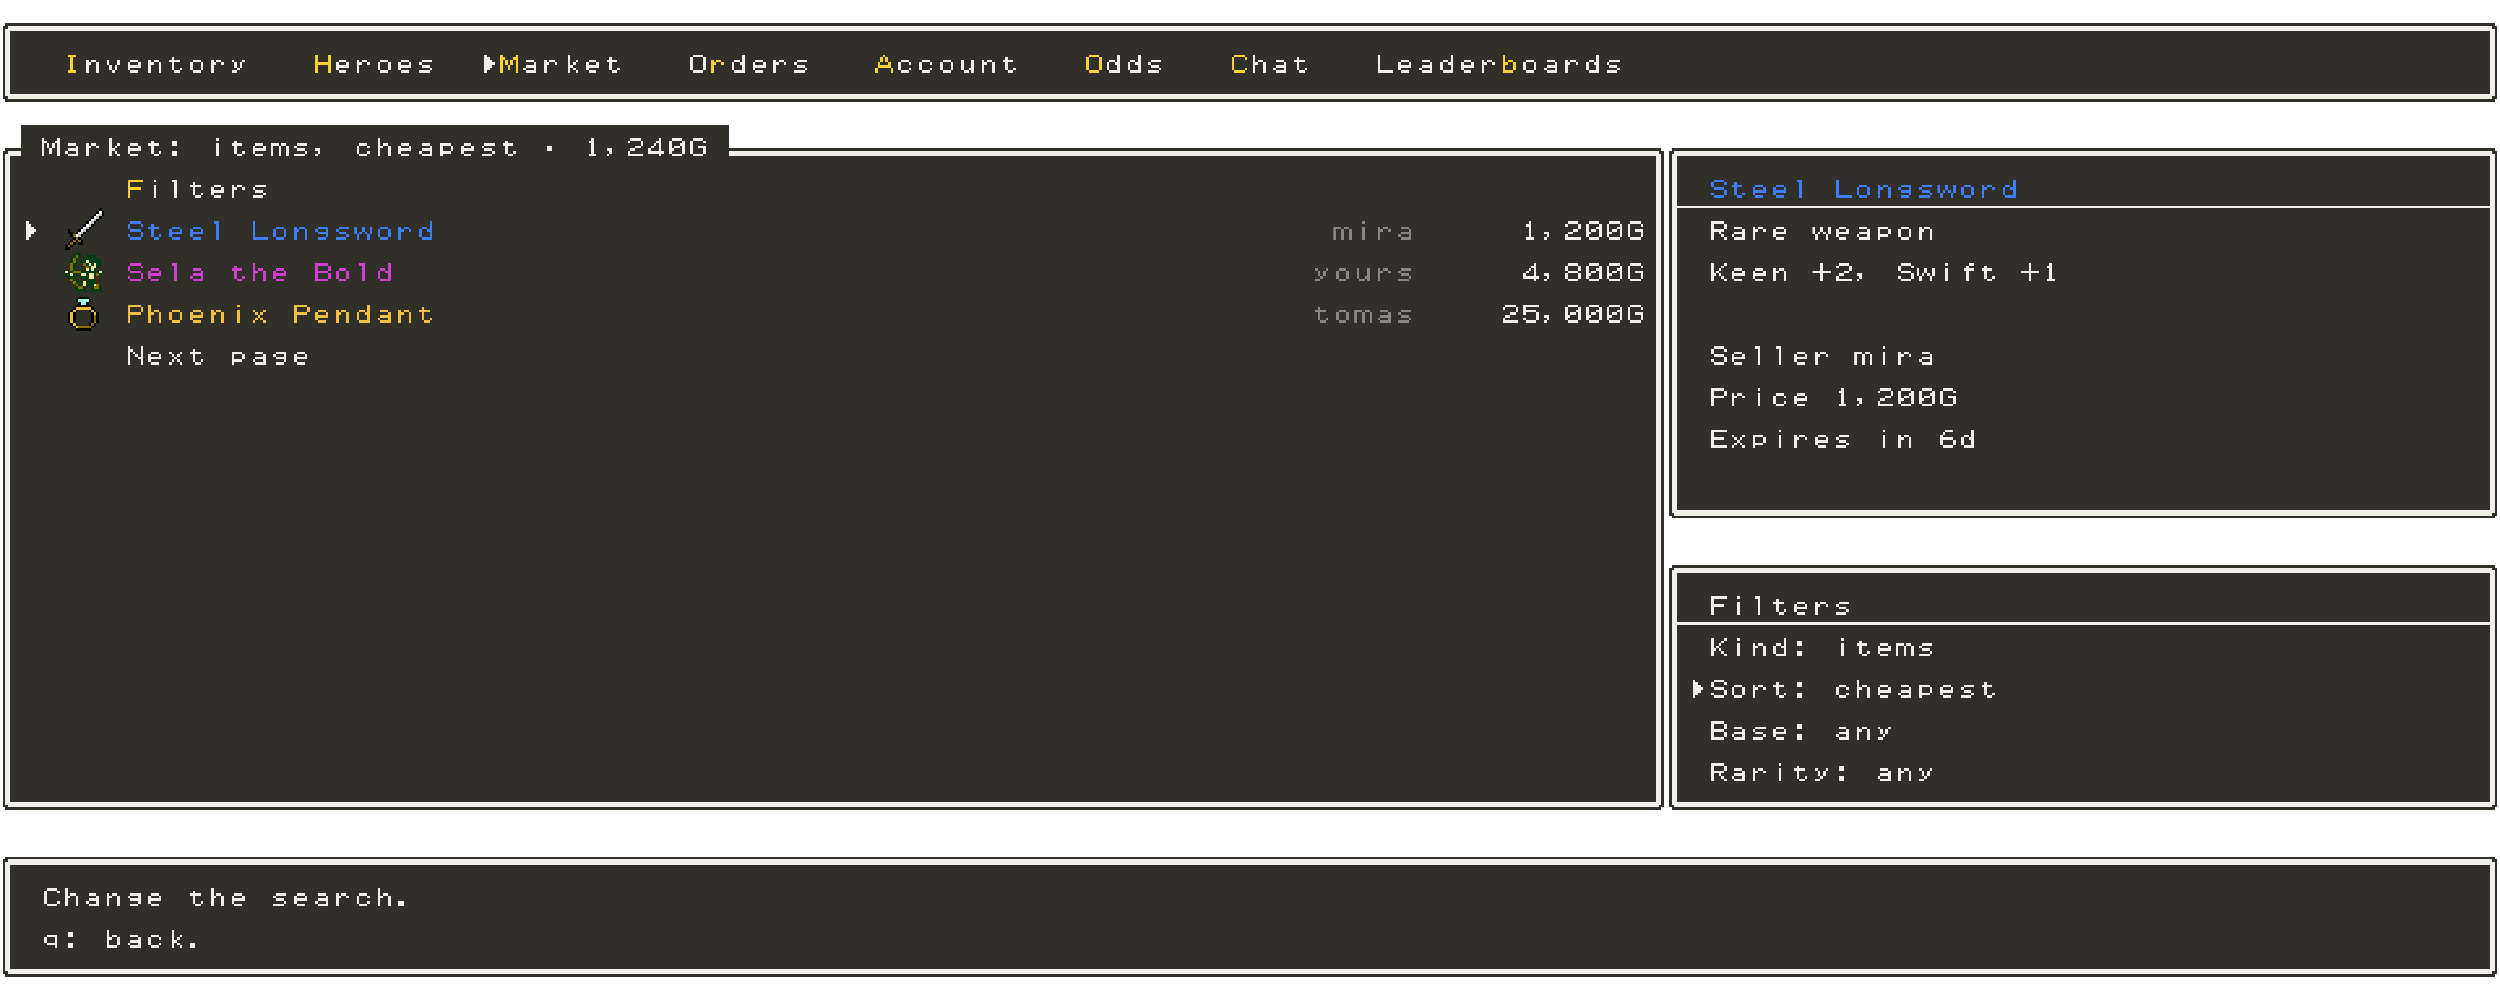
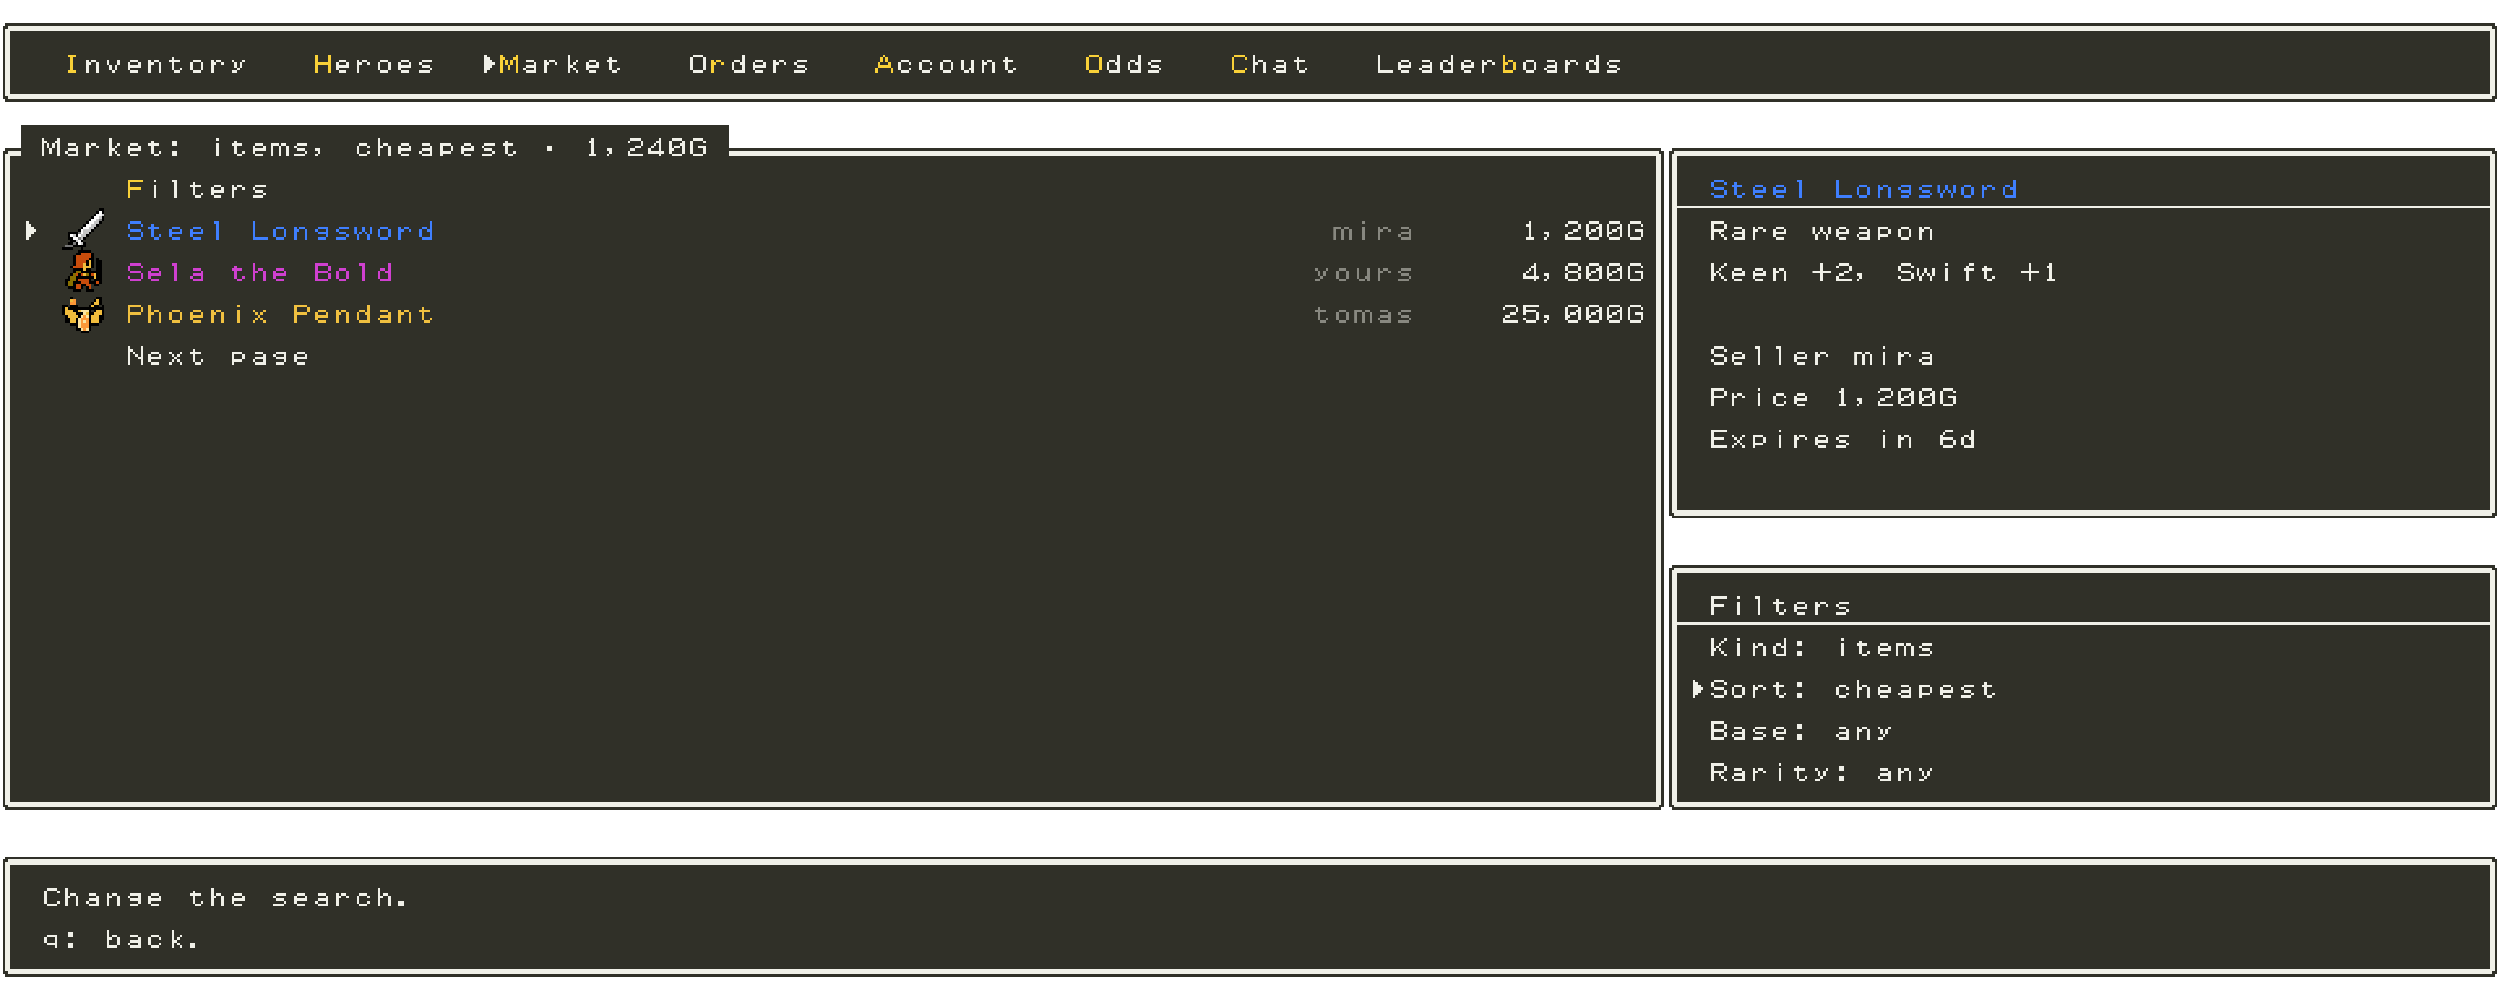
<svg xmlns="http://www.w3.org/2000/svg" viewBox="0 0 960 384" width="960" height="384" shape-rendering="crispEdges">
  <defs>
    <symbol id="g0">
      <path d="M2 5h3v1h-3zM3 6h1v1h-1zM3 7h1v1h-1zM3 8h1v1h-1zM3 9h1v1h-1zM3 10h1v1h-1zM2 11h3v1h-3z" />
    </symbol>
    <symbol id="g1">
      <path d="M1 7h1v1h-1zM3 7h2v1h-2zM1 8h2v1h-2zM5 8h1v1h-1zM1 9h1v1h-1zM5 9h1v1h-1zM1 10h1v1h-1zM5 10h1v1h-1zM1 11h1v1h-1zM5 11h1v1h-1z" />
    </symbol>
    <symbol id="g2">
      <path d="M1 7h1v1h-1zM5 7h1v1h-1zM1 8h1v1h-1zM5 8h1v1h-1zM2 9h1v1h-1zM4 9h1v1h-1zM2 10h1v1h-1zM4 10h1v1h-1zM3 11h1v1h-1z" />
    </symbol>
    <symbol id="g3">
      <path d="M2 7h3v1h-3zM1 8h1v1h-1zM5 8h1v1h-1zM1 9h5v1h-5zM1 10h1v1h-1zM2 11h3v1h-3z" />
    </symbol>
    <symbol id="g4">
      <path d="M2 6h1v1h-1zM1 7h4v1h-4zM2 8h1v1h-1zM2 9h1v1h-1zM2 10h1v1h-1zM5 10h1v1h-1zM3 11h2v1h-2z" />
    </symbol>
    <symbol id="g5">
      <path d="M2 7h3v1h-3zM1 8h1v1h-1zM5 8h1v1h-1zM1 9h1v1h-1zM5 9h1v1h-1zM1 10h1v1h-1zM5 10h1v1h-1zM2 11h3v1h-3z" />
    </symbol>
    <symbol id="g6">
      <path d="M1 7h1v1h-1zM3 7h2v1h-2zM1 8h2v1h-2zM5 8h1v1h-1zM1 9h1v1h-1zM1 10h1v1h-1zM1 11h1v1h-1z" />
    </symbol>
    <symbol id="g7">
      <path d="M1 7h1v1h-1zM5 7h1v1h-1zM2 8h1v1h-1zM4 8h1v1h-1zM2 9h1v1h-1zM4 9h1v1h-1zM3 10h1v1h-1zM1 11h2v1h-2z" />
    </symbol>
    <symbol id="g8">
      <path d="M1 5h1v1h-1zM6 5h1v1h-1zM1 6h1v1h-1zM6 6h1v1h-1zM1 7h1v1h-1zM6 7h1v1h-1zM1 8h6v1h-6zM1 9h1v1h-1zM6 9h1v1h-1zM1 10h1v1h-1zM6 10h1v1h-1zM1 11h1v1h-1zM6 11h1v1h-1z" />
    </symbol>
    <symbol id="g9">
      <path d="M2 7h4v1h-4zM1 8h1v1h-1zM2 9h3v1h-3zM5 10h1v1h-1zM1 11h4v1h-4z" />
    </symbol>
    <symbol id="g10">
      <path d="M2 5h1v1h-1zM2 6h2v1h-2zM2 7h3v1h-3zM2 8h4v1h-4zM2 9h3v1h-3zM2 10h2v1h-2zM2 11h1v1h-1z" />
    </symbol>
    <symbol id="g11">
      <path d="M0 5h1v1h-1zM6 5h1v1h-1zM0 6h2v1h-2zM5 6h2v1h-2zM0 7h1v1h-1zM2 7h1v1h-1zM4 7h1v1h-1zM6 7h1v1h-1zM0 8h1v1h-1zM2 8h1v1h-1zM4 8h1v1h-1zM6 8h1v1h-1zM0 9h1v1h-1zM3 9h1v1h-1zM6 9h1v1h-1zM0 10h1v1h-1zM3 10h1v1h-1zM6 10h1v1h-1zM0 11h1v1h-1zM6 11h1v1h-1z" />
    </symbol>
    <symbol id="g12">
      <path d="M2 7h3v1h-3zM5 8h1v1h-1zM2 9h4v1h-4zM1 10h1v1h-1zM5 10h1v1h-1zM2 11h4v1h-4z" />
    </symbol>
    <symbol id="g13">
      <path d="M2 5h1v1h-1zM2 6h1v1h-1zM2 7h1v1h-1zM5 7h1v1h-1zM2 8h1v1h-1zM4 8h1v1h-1zM2 9h2v1h-2zM2 10h1v1h-1zM4 10h1v1h-1zM2 11h1v1h-1zM5 11h1v1h-1z" />
    </symbol>
    <symbol id="g14">
      <path d="M2 5h4v1h-4zM1 6h1v1h-1zM6 6h1v1h-1zM1 7h1v1h-1zM6 7h1v1h-1zM1 8h1v1h-1zM6 8h1v1h-1zM1 9h1v1h-1zM6 9h1v1h-1zM1 10h1v1h-1zM6 10h1v1h-1zM2 11h4v1h-4z" />
    </symbol>
    <symbol id="g15">
      <path d="M5 5h1v1h-1zM5 6h1v1h-1zM2 7h2v1h-2zM5 7h1v1h-1zM1 8h1v1h-1zM4 8h2v1h-2zM1 9h1v1h-1zM5 9h1v1h-1zM1 10h1v1h-1zM5 10h1v1h-1zM2 11h4v1h-4z" />
    </symbol>
    <symbol id="g16">
      <path d="M3 5h1v1h-1zM2 6h1v1h-1zM4 6h1v1h-1zM2 7h1v1h-1zM4 7h1v1h-1zM1 8h1v1h-1zM5 8h1v1h-1zM1 9h5v1h-5zM0 10h1v1h-1zM6 10h1v1h-1zM0 11h1v1h-1zM6 11h1v1h-1z" />
    </symbol>
    <symbol id="g17">
      <path d="M2 7h3v1h-3zM1 8h1v1h-1zM5 8h1v1h-1zM1 9h1v1h-1zM1 10h1v1h-1zM5 10h1v1h-1zM2 11h3v1h-3z" />
    </symbol>
    <symbol id="g18">
      <path d="M1 7h1v1h-1zM5 7h1v1h-1zM1 8h1v1h-1zM5 8h1v1h-1zM1 9h1v1h-1zM5 9h1v1h-1zM1 10h1v1h-1zM4 10h2v1h-2zM2 11h2v1h-2zM5 11h1v1h-1z" />
    </symbol>
    <symbol id="g19">
      <path d="M2 5h4v1h-4zM1 6h1v1h-1zM6 6h1v1h-1zM1 7h1v1h-1zM1 8h1v1h-1zM1 9h1v1h-1zM1 10h1v1h-1zM6 10h1v1h-1zM2 11h4v1h-4z" />
    </symbol>
    <symbol id="g20">
      <path d="M1 5h1v1h-1zM1 6h1v1h-1zM1 7h1v1h-1zM3 7h2v1h-2zM1 8h2v1h-2zM5 8h1v1h-1zM1 9h1v1h-1zM5 9h1v1h-1zM1 10h1v1h-1zM5 10h1v1h-1zM1 11h1v1h-1zM5 11h1v1h-1z" />
    </symbol>
    <symbol id="g21">
      <path d="M1 5h1v1h-1zM1 6h1v1h-1zM1 7h1v1h-1zM1 8h1v1h-1zM1 9h1v1h-1zM1 10h1v1h-1zM1 11h6v1h-6z" />
    </symbol>
    <symbol id="g22">
      <path d="M1 5h1v1h-1zM1 6h1v1h-1zM1 7h1v1h-1zM3 7h2v1h-2zM1 8h2v1h-2zM5 8h1v1h-1zM1 9h1v1h-1zM5 9h1v1h-1zM1 10h1v1h-1zM5 10h1v1h-1zM1 11h4v1h-4z" />
    </symbol>
    <symbol id="g23">
      <path d="M2 6h2v1h-2zM2 7h2v1h-2zM2 10h2v1h-2zM2 11h2v1h-2z" />
    </symbol>
    <symbol id="g24">
      <path d="M3 5h1v1h-1zM3 7h1v1h-1zM3 8h1v1h-1zM3 9h1v1h-1zM3 10h1v1h-1zM3 11h1v1h-1z" />
    </symbol>
    <symbol id="g25">
      <path d="M0 7h3v1h-3zM4 7h2v1h-2zM0 8h1v1h-1zM3 8h1v1h-1zM6 8h1v1h-1zM0 9h1v1h-1zM3 9h1v1h-1zM6 9h1v1h-1zM0 10h1v1h-1zM3 10h1v1h-1zM6 10h1v1h-1zM0 11h1v1h-1zM3 11h1v1h-1zM6 11h1v1h-1z" />
    </symbol>
    <symbol id="g26">
      <path d="M1 9h2v1h-2zM2 10h1v1h-1zM1 11h1v1h-1z" />
    </symbol>
    <symbol id="g27">
      <path d="M1 7h4v1h-4zM1 8h1v1h-1zM5 8h1v1h-1zM1 9h1v1h-1zM5 9h1v1h-1zM1 10h4v1h-4zM1 11h1v1h-1z" />
    </symbol>
    <symbol id="g28">
      <path d="M2 8h2v1h-2zM2 9h2v1h-2z" />
    </symbol>
    <symbol id="g29">
      <path d="M3 5h1v1h-1zM2 6h2v1h-2zM3 7h1v1h-1zM3 8h1v1h-1zM3 9h1v1h-1zM3 10h1v1h-1zM2 11h3v1h-3z" />
    </symbol>
    <symbol id="g30">
      <path d="M2 5h4v1h-4zM1 6h1v1h-1zM6 6h1v1h-1zM6 7h1v1h-1zM4 8h2v1h-2zM2 9h2v1h-2zM1 10h1v1h-1zM1 11h6v1h-6z" />
    </symbol>
    <symbol id="g31">
      <path d="M5 5h1v1h-1zM4 6h2v1h-2zM3 7h1v1h-1zM5 7h1v1h-1zM2 8h1v1h-1zM5 8h1v1h-1zM1 9h1v1h-1zM5 9h1v1h-1zM1 10h6v1h-6zM5 11h1v1h-1z" />
    </symbol>
    <symbol id="g32">
      <path d="M2 5h4v1h-4zM1 6h1v1h-1zM6 6h1v1h-1zM1 7h1v1h-1zM5 7h2v1h-2zM1 8h1v1h-1zM3 8h2v1h-2zM6 8h1v1h-1zM1 9h2v1h-2zM6 9h1v1h-1zM1 10h1v1h-1zM6 10h1v1h-1zM2 11h4v1h-4z" />
    </symbol>
    <symbol id="g33">
      <path d="M2 5h4v1h-4zM1 6h1v1h-1zM6 6h1v1h-1zM1 7h1v1h-1zM1 8h1v1h-1zM4 8h3v1h-3zM1 9h1v1h-1zM6 9h1v1h-1zM1 10h1v1h-1zM6 10h1v1h-1zM2 11h4v1h-4z" />
    </symbol>
    <symbol id="g34">
      <path d="M1 5h6v1h-6zM1 6h1v1h-1zM1 7h1v1h-1zM1 8h5v1h-5zM1 9h1v1h-1zM1 10h1v1h-1zM1 11h1v1h-1z" />
    </symbol>
    <symbol id="g35">
      <path d="M2 5h2v1h-2zM3 6h1v1h-1zM3 7h1v1h-1zM3 8h1v1h-1zM3 9h1v1h-1zM3 10h1v1h-1zM3 11h1v1h-1z" />
    </symbol>
    <symbol id="g36">
      <path d="M2 5h4v1h-4zM1 6h1v1h-1zM6 6h1v1h-1zM1 7h1v1h-1zM2 8h4v1h-4zM6 9h1v1h-1zM1 10h1v1h-1zM6 10h1v1h-1zM2 11h4v1h-4z" />
    </symbol>
    <symbol id="g37">
      <path d="M2 7h4v1h-4zM1 8h1v1h-1zM5 8h1v1h-1zM2 9h4v1h-4zM5 10h1v1h-1zM2 11h3v1h-3z" />
    </symbol>
    <symbol id="g38">
      <path d="M0 7h1v1h-1zM3 7h1v1h-1zM6 7h1v1h-1zM0 8h1v1h-1zM3 8h1v1h-1zM6 8h1v1h-1zM0 9h1v1h-1zM2 9h1v1h-1zM4 9h1v1h-1zM6 9h1v1h-1zM1 10h1v1h-1zM5 10h1v1h-1zM1 11h1v1h-1zM5 11h1v1h-1z" />
    </symbol>
    <symbol id="g39">
      <path d="M1 5h5v1h-5zM1 6h1v1h-1zM6 6h1v1h-1zM1 7h1v1h-1zM6 7h1v1h-1zM1 8h5v1h-5zM1 9h1v1h-1zM6 9h1v1h-1zM1 10h1v1h-1zM6 10h1v1h-1zM1 11h5v1h-5z" />
    </symbol>
    <symbol id="g40">
      <path d="M2 5h4v1h-4zM1 6h1v1h-1zM6 6h1v1h-1zM1 7h1v1h-1zM6 7h1v1h-1zM2 8h4v1h-4zM1 9h1v1h-1zM6 9h1v1h-1zM1 10h1v1h-1zM6 10h1v1h-1zM2 11h4v1h-4z" />
    </symbol>
    <symbol id="g41">
      <path d="M1 5h5v1h-5zM1 6h1v1h-1zM6 6h1v1h-1zM1 7h1v1h-1zM6 7h1v1h-1zM1 8h5v1h-5zM1 9h1v1h-1zM1 10h1v1h-1zM1 11h1v1h-1z" />
    </symbol>
    <symbol id="g42">
      <path d="M1 7h1v1h-1zM5 7h1v1h-1zM2 8h1v1h-1zM4 8h1v1h-1zM3 9h1v1h-1zM2 10h1v1h-1zM4 10h1v1h-1zM1 11h1v1h-1zM5 11h1v1h-1z" />
    </symbol>
    <symbol id="g43">
      <path d="M1 5h6v1h-6zM1 6h1v1h-1zM1 7h5v1h-5zM1 8h1v1h-1zM6 8h1v1h-1zM6 9h1v1h-1zM1 10h1v1h-1zM6 10h1v1h-1zM2 11h4v1h-4z" />
    </symbol>
    <symbol id="g44">
      <path d="M1 5h1v1h-1zM6 5h1v1h-1zM1 6h2v1h-2zM6 6h1v1h-1zM1 7h1v1h-1zM3 7h1v1h-1zM6 7h1v1h-1zM1 8h1v1h-1zM4 8h1v1h-1zM6 8h1v1h-1zM1 9h1v1h-1zM5 9h2v1h-2zM1 10h1v1h-1zM6 10h1v1h-1zM1 11h1v1h-1zM6 11h1v1h-1z" />
    </symbol>
    <symbol id="g45">
      <path d="M1 5h5v1h-5zM1 6h1v1h-1zM6 6h1v1h-1zM1 7h1v1h-1zM6 7h1v1h-1zM1 8h5v1h-5zM1 9h1v1h-1zM4 9h1v1h-1zM1 10h1v1h-1zM5 10h1v1h-1zM1 11h1v1h-1zM6 11h1v1h-1z" />
    </symbol>
    <symbol id="g46">
      <path d="M1 5h1v1h-1zM6 5h1v1h-1zM1 6h1v1h-1zM5 6h1v1h-1zM1 7h1v1h-1zM4 7h1v1h-1zM1 8h1v1h-1zM3 8h1v1h-1zM1 9h2v1h-2zM4 9h1v1h-1zM1 10h1v1h-1zM5 10h1v1h-1zM1 11h1v1h-1zM6 11h1v1h-1z" />
    </symbol>
    <symbol id="g47">
      <path d="M3 5h1v1h-1zM3 6h1v1h-1zM3 7h1v1h-1zM0 8h7v1h-7zM3 9h1v1h-1zM3 10h1v1h-1zM3 11h1v1h-1z" />
    </symbol>
    <symbol id="g48">
      <path d="M4 5h2v1h-2zM3 6h1v1h-1zM2 7h4v1h-4zM3 8h1v1h-1zM3 9h1v1h-1zM3 10h1v1h-1zM3 11h1v1h-1z" />
    </symbol>
    <symbol id="g49">
      <path d="M1 5h6v1h-6zM1 6h1v1h-1zM1 7h1v1h-1zM1 8h5v1h-5zM1 9h1v1h-1zM1 10h1v1h-1zM1 11h6v1h-6z" />
    </symbol>
    <symbol id="g50">
      <path d="M3 5h3v1h-3zM2 6h1v1h-1zM1 7h1v1h-1zM1 8h5v1h-5zM1 9h1v1h-1zM6 9h1v1h-1zM1 10h1v1h-1zM6 10h1v1h-1zM2 11h4v1h-4z" />
    </symbol>
    <symbol id="g51">
      <path d="M1 10h2v1h-2zM1 11h2v1h-2z" />
    </symbol>
    <symbol id="g52">
      <path d="M2 7h4v1h-4zM1 8h1v1h-1zM5 8h1v1h-1zM1 9h1v1h-1zM5 9h1v1h-1zM2 10h4v1h-4zM5 11h1v1h-1z" />
    </symbol>
  </defs>
  <g id="w-tab">
    <path fill="#303028" d="M2 9H958V10H959V38H958V39H2V38H1V10H2Z" />
    <g fill="#f0f0e8">
      <rect x="3" y="10" width="954" height="1" />
      <rect x="2" y="11" width="956" height="1" />
      <rect x="2" y="36" width="956" height="1" />
      <rect x="3" y="37" width="954" height="1" />
      <rect x="2" y="12" width="2" height="24" />
      <rect x="956" y="12" width="2" height="24" />
    </g>
    <use href="#g10" x="184" y="16" fill="#f0f0e8" />
    <use href="#g0" x="24" y="16" fill="#f8d038" />
    <use href="#g1" x="32" y="16" fill="#f0f0e8" />
    <use href="#g2" x="40" y="16" fill="#f0f0e8" />
    <use href="#g3" x="48" y="16" fill="#f0f0e8" />
    <use href="#g1" x="56" y="16" fill="#f0f0e8" />
    <use href="#g4" x="64" y="16" fill="#f0f0e8" />
    <use href="#g5" x="72" y="16" fill="#f0f0e8" />
    <use href="#g6" x="80" y="16" fill="#f0f0e8" />
    <use href="#g7" x="88" y="16" fill="#f0f0e8" />
    <use href="#g8" x="120" y="16" fill="#f8d038" />
    <use href="#g3" x="128" y="16" fill="#f0f0e8" />
    <use href="#g6" x="136" y="16" fill="#f0f0e8" />
    <use href="#g5" x="144" y="16" fill="#f0f0e8" />
    <use href="#g3" x="152" y="16" fill="#f0f0e8" />
    <use href="#g9" x="160" y="16" fill="#f0f0e8" />
    <use href="#g11" x="192" y="16" fill="#f8d038" />
    <use href="#g12" x="200" y="16" fill="#f0f0e8" />
    <use href="#g6" x="208" y="16" fill="#f0f0e8" />
    <use href="#g13" x="216" y="16" fill="#f0f0e8" />
    <use href="#g3" x="224" y="16" fill="#f0f0e8" />
    <use href="#g4" x="232" y="16" fill="#f0f0e8" />
    <use href="#g14" x="264" y="16" fill="#f0f0e8" />
    <use href="#g6" x="272" y="16" fill="#f8d038" />
    <use href="#g15" x="280" y="16" fill="#f0f0e8" />
    <use href="#g3" x="288" y="16" fill="#f0f0e8" />
    <use href="#g6" x="296" y="16" fill="#f0f0e8" />
    <use href="#g9" x="304" y="16" fill="#f0f0e8" />
    <use href="#g16" x="336" y="16" fill="#f8d038" />
    <use href="#g17" x="344" y="16" fill="#f0f0e8" />
    <use href="#g17" x="352" y="16" fill="#f0f0e8" />
    <use href="#g5" x="360" y="16" fill="#f0f0e8" />
    <use href="#g18" x="368" y="16" fill="#f0f0e8" />
    <use href="#g1" x="376" y="16" fill="#f0f0e8" />
    <use href="#g4" x="384" y="16" fill="#f0f0e8" />
    <use href="#g14" x="416" y="16" fill="#f8d038" />
    <use href="#g15" x="424" y="16" fill="#f0f0e8" />
    <use href="#g15" x="432" y="16" fill="#f0f0e8" />
    <use href="#g9" x="440" y="16" fill="#f0f0e8" />
    <use href="#g19" x="472" y="16" fill="#f8d038" />
    <use href="#g20" x="480" y="16" fill="#f0f0e8" />
    <use href="#g12" x="488" y="16" fill="#f0f0e8" />
    <use href="#g4" x="496" y="16" fill="#f0f0e8" />
    <use href="#g21" x="528" y="16" fill="#f0f0e8" />
    <use href="#g3" x="536" y="16" fill="#f0f0e8" />
    <use href="#g12" x="544" y="16" fill="#f0f0e8" />
    <use href="#g15" x="552" y="16" fill="#f0f0e8" />
    <use href="#g3" x="560" y="16" fill="#f0f0e8" />
    <use href="#g6" x="568" y="16" fill="#f0f0e8" />
    <use href="#g22" x="576" y="16" fill="#f8d038" />
    <use href="#g5" x="584" y="16" fill="#f0f0e8" />
    <use href="#g12" x="592" y="16" fill="#f0f0e8" />
    <use href="#g6" x="600" y="16" fill="#f0f0e8" />
    <use href="#g15" x="608" y="16" fill="#f0f0e8" />
    <use href="#g9" x="616" y="16" fill="#f0f0e8" />
  </g>
  <g id="w-list" transform="translate(0 48)">
    <path fill="#303028" d="M2 9H638V10H639V262H638V263H2V262H1V10H2Z" />
    <g fill="#f0f0e8">
      <rect x="3" y="10" width="634" height="1" />
      <rect x="2" y="11" width="636" height="1" />
      <rect x="2" y="260" width="636" height="1" />
      <rect x="3" y="261" width="634" height="1" />
      <rect x="2" y="12" width="2" height="248" />
      <rect x="636" y="12" width="2" height="248" />
    </g>
    <rect x="8" y="0" width="272" height="16" fill="#303028" />
    <use href="#g11" x="16" y="0" fill="#f0f0e8" />
    <use href="#g12" x="24" y="0" fill="#f0f0e8" />
    <use href="#g6" x="32" y="0" fill="#f0f0e8" />
    <use href="#g13" x="40" y="0" fill="#f0f0e8" />
    <use href="#g3" x="48" y="0" fill="#f0f0e8" />
    <use href="#g4" x="56" y="0" fill="#f0f0e8" />
    <use href="#g23" x="64" y="0" fill="#f0f0e8" />
    <use href="#g24" x="80" y="0" fill="#f0f0e8" />
    <use href="#g4" x="88" y="0" fill="#f0f0e8" />
    <use href="#g3" x="96" y="0" fill="#f0f0e8" />
    <use href="#g25" x="104" y="0" fill="#f0f0e8" />
    <use href="#g9" x="112" y="0" fill="#f0f0e8" />
    <use href="#g26" x="120" y="0" fill="#f0f0e8" />
    <use href="#g17" x="136" y="0" fill="#f0f0e8" />
    <use href="#g20" x="144" y="0" fill="#f0f0e8" />
    <use href="#g3" x="152" y="0" fill="#f0f0e8" />
    <use href="#g12" x="160" y="0" fill="#f0f0e8" />
    <use href="#g27" x="168" y="0" fill="#f0f0e8" />
    <use href="#g3" x="176" y="0" fill="#f0f0e8" />
    <use href="#g9" x="184" y="0" fill="#f0f0e8" />
    <use href="#g4" x="192" y="0" fill="#f0f0e8" />
    <use href="#g28" x="208" y="0" fill="#f0f0e8" />
    <use href="#g29" x="224" y="0" fill="#f0f0e8" />
    <use href="#g26" x="232" y="0" fill="#f0f0e8" />
    <use href="#g30" x="240" y="0" fill="#f0f0e8" />
    <use href="#g31" x="248" y="0" fill="#f0f0e8" />
    <use href="#g32" x="256" y="0" fill="#f0f0e8" />
    <use href="#g33" x="264" y="0" fill="#f0f0e8" />
    <use href="#g34" x="48" y="16" fill="#f8d038" />
    <use href="#g24" x="56" y="16" fill="#f0f0e8" />
    <use href="#g35" x="64" y="16" fill="#f0f0e8" />
    <use href="#g4" x="72" y="16" fill="#f0f0e8" />
    <use href="#g3" x="80" y="16" fill="#f0f0e8" />
    <use href="#g6" x="88" y="16" fill="#f0f0e8" />
    <use href="#g9" x="96" y="16" fill="#f0f0e8" />
    <use href="#g10" x="8" y="32" fill="#f0f0e8" />
    <g transform="translate(24 32)">
-       <path fill="#000000" d="M14 0h1v1h-1zM13 1h1v1h-1zM15 1h1v1h-1zM12 2h1v1h-1zM15 2h1v1h-1zM11 3h1v1h-1zM14 3h1v1h-1zM10 4h1v1h-1zM13 4h1v1h-1zM9 5h1v1h-1zM12 5h1v1h-1zM8 6h1v1h-1zM11 6h1v1h-1zM7 7h1v1h-1zM10 7h1v1h-1zM2 8h1v1h-1zM6 8h1v1h-1zM9 8h1v1h-1zM2 9h2v1h-2zM5 9h1v1h-1zM8 9h1v1h-1zM3 10h1v1h-1zM7 10h1v1h-1zM4 11h1v1h-1zM6 11h1v1h-1zM3 12h1v1h-1zM5 12h1v1h-1zM7 12h1v1h-1zM2 13h1v1h-1zM4 13h1v1h-1zM6 13h2v1h-2zM1 14h1v1h-1zM3 14h1v1h-1zM1 15h2v1h-2z" />
-       <path fill="#887000" d="M4 10h1v1h-1zM5 11h1v1h-1zM4 12h1v1h-1zM6 12h1v1h-1zM3 13h1v1h-1zM2 14h1v1h-1z" />
-       <path fill="#bcbcbc" d="M14 2h1v1h-1zM13 3h1v1h-1zM12 4h1v1h-1zM11 5h1v1h-1zM10 6h1v1h-1zM9 7h1v1h-1zM8 8h1v1h-1zM7 9h1v1h-1zM6 10h1v1h-1z" />
-       <path fill="#fcfcfc" d="M14 1h1v1h-1zM13 2h1v1h-1zM12 3h1v1h-1zM11 4h1v1h-1zM10 5h1v1h-1zM9 6h1v1h-1zM8 7h1v1h-1zM7 8h1v1h-1zM6 9h1v1h-1zM5 10h1v1h-1z" />
+       <path fill="#000000" d="M14 0h2v1h-2zM13 1h1v1h-1zM15 1h1v1h-1zM12 2h1v1h-1zM11 3h1v1h-1zM15 3h1v1h-1zM10 4h1v1h-1zM15 4h1v1h-1zM9 5h1v1h-1zM14 5h1v1h-1zM8 6h1v1h-1zM13 6h1v1h-1zM7 7h1v1h-1zM12 7h1v1h-1zM6 8h1v1h-1zM11 8h1v1h-1zM2 9h4v1h-4zM10 9h1v1h-1zM2 10h1v1h-1zM5 10h1v1h-1zM9 10h1v1h-1zM2 11h2v1h-2zM8 11h1v1h-1zM3 12h2v1h-2zM7 12h1v1h-1zM2 13h2v1h-2zM5 13h1v1h-1zM8 13h1v1h-1zM4 14h5v1h-5zM0 15h4v1h-4zM7 15h1v1h-1z" />
+       <path fill="#787878" d="M14 4h1v1h-1zM6 9h1v1h-1zM6 11h1v1h-1zM4 13h1v1h-1zM1 14h3v1h-3z" />
+       <path fill="#c4c4c4" d="M15 2h1v1h-1zM14 3h1v1h-1zM13 4h1v1h-1zM12 5h2v1h-2zM11 6h2v1h-2zM10 7h2v1h-2zM8 8h3v1h-3zM8 9h2v1h-2zM4 10h1v1h-1zM7 10h2v1h-2zM7 11h1v1h-1zM5 12h1v1h-1zM7 13h1v1h-1z" />
+       <path fill="#fcfcfc" d="M14 1h1v1h-1zM13 2h2v1h-2zM12 3h2v1h-2zM11 4h2v1h-2zM10 5h2v1h-2zM9 6h2v1h-2zM8 7h2v1h-2zM7 8h1v1h-1zM7 9h1v1h-1zM3 10h1v1h-1zM6 10h1v1h-1zM4 11h2v1h-2zM6 12h1v1h-1zM6 13h1v1h-1z" />
    </g>
    <use href="#g36" x="48" y="32" fill="#3f7fff" />
    <use href="#g4" x="56" y="32" fill="#3f7fff" />
    <use href="#g3" x="64" y="32" fill="#3f7fff" />
    <use href="#g3" x="72" y="32" fill="#3f7fff" />
    <use href="#g35" x="80" y="32" fill="#3f7fff" />
    <use href="#g21" x="96" y="32" fill="#3f7fff" />
    <use href="#g5" x="104" y="32" fill="#3f7fff" />
    <use href="#g1" x="112" y="32" fill="#3f7fff" />
    <use href="#g37" x="120" y="32" fill="#3f7fff" />
    <use href="#g9" x="128" y="32" fill="#3f7fff" />
    <use href="#g38" x="136" y="32" fill="#3f7fff" />
    <use href="#g5" x="144" y="32" fill="#3f7fff" />
    <use href="#g6" x="152" y="32" fill="#3f7fff" />
    <use href="#g15" x="160" y="32" fill="#3f7fff" />
    <use href="#g25" x="512" y="32" fill="#888880" />
    <use href="#g24" x="520" y="32" fill="#888880" />
    <use href="#g6" x="528" y="32" fill="#888880" />
    <use href="#g12" x="536" y="32" fill="#888880" />
    <use href="#g29" x="584" y="32" fill="#f0f0e8" />
    <use href="#g26" x="592" y="32" fill="#f0f0e8" />
    <use href="#g30" x="600" y="32" fill="#f0f0e8" />
    <use href="#g32" x="608" y="32" fill="#f0f0e8" />
    <use href="#g32" x="616" y="32" fill="#f0f0e8" />
    <use href="#g33" x="624" y="32" fill="#f0f0e8" />
    <g transform="translate(24 48)">
-       <path fill="#003c14" d="M5 1h2v1h-2zM4 2h1v1h-1zM6 2h1v1h-1zM9 2h4v1h-4zM3 3h1v1h-1zM5 3h1v1h-1zM8 3h6v1h-6zM3 4h1v1h-1zM5 4h1v1h-1zM7 4h2v1h-2zM10 4h5v1h-5zM4 5h1v1h-1zM9 5h1v1h-1zM11 5h1v1h-1zM13 5h2v1h-2zM4 6h1v1h-1zM7 6h1v1h-1zM10 6h1v1h-1zM13 6h1v1h-1zM2 7h1v1h-1zM4 7h1v1h-1zM7 7h1v1h-1zM10 7h1v1h-1zM12 7h1v1h-1zM0 8h1v1h-1zM2 8h2v1h-2zM7 8h7v1h-7zM15 8h1v1h-1zM1 9h2v1h-2zM4 9h3v1h-3zM9 9h1v1h-1zM12 9h1v1h-1zM14 9h1v1h-1zM2 10h3v1h-3zM7 10h3v1h-3zM4 11h1v1h-1zM8 11h1v1h-1zM10 11h3v1h-3zM5 12h1v1h-1zM7 12h1v1h-1zM9 12h4v1h-4zM6 13h1v1h-1zM9 13h3v1h-3zM5 14h1v1h-1zM8 14h1v1h-1zM11 14h1v1h-1zM14 14h1v1h-1zM5 15h4v1h-4zM11 15h4v1h-4z" />
-       <path fill="#402c00" d="M2 5h1v1h-1zM7 5h1v1h-1zM2 6h1v1h-1zM8 6h1v1h-1zM8 7h1v1h-1zM12 10h2v1h-2zM2 11h1v1h-1zM9 11h1v1h-1zM13 11h1v1h-1zM13 12h1v1h-1zM4 13h1v1h-1zM7 13h1v1h-1z" />
-       <path fill="#887000" d="M5 2h1v1h-1zM4 3h1v1h-1zM4 4h1v1h-1zM3 5h1v1h-1zM8 5h1v1h-1zM3 6h1v1h-1zM9 6h1v1h-1zM3 7h1v1h-1zM4 8h3v1h-3zM13 9h1v1h-1zM3 11h1v1h-1zM4 12h1v1h-1zM5 13h1v1h-1zM13 13h1v1h-1zM6 14h2v1h-2zM12 14h2v1h-2z" />
-       <path fill="#fce4a0" d="M9 4h1v1h-1zM10 5h1v1h-1zM12 5h1v1h-1zM11 6h2v1h-2zM9 7h1v1h-1zM11 7h1v1h-1zM1 8h1v1h-1zM14 8h1v1h-1zM3 9h1v1h-1zM7 9h2v1h-2zM10 9h2v1h-2zM10 10h2v1h-2zM8 12h1v1h-1zM8 13h1v1h-1zM12 13h1v1h-1z" />
+       <path fill="#000000" d="M6 0h5v1h-5zM5 1h2v1h-2zM11 1h1v1h-1zM4 2h1v1h-1zM11 2h1v1h-1zM4 3h1v1h-1zM10 3h2v1h-2zM13 3h1v1h-1zM4 4h1v1h-1zM9 4h1v1h-1zM11 4h1v1h-1zM13 4h2v1h-2zM4 5h1v1h-1zM9 5h1v1h-1zM11 5h1v1h-1zM13 5h2v1h-2zM3 6h1v1h-1zM11 6h1v1h-1zM13 6h2v1h-2zM4 7h4v1h-4zM9 7h2v1h-2zM13 7h2v1h-2zM4 8h1v1h-1zM7 8h8v1h-8zM3 9h1v1h-1zM6 9h1v1h-1zM10 9h1v1h-1zM13 9h2v1h-2zM2 10h1v1h-1zM5 10h7v1h-7zM13 10h2v1h-2zM1 11h2v1h-2zM5 11h1v1h-1zM10 11h1v1h-1zM12 11h3v1h-3zM1 12h1v1h-1zM4 12h3v1h-3zM10 12h3v1h-3zM14 12h1v1h-1zM1 13h1v1h-1zM4 13h1v1h-1zM7 13h2v1h-2zM12 13h2v1h-2zM2 14h3v1h-3zM7 14h1v1h-1zM9 14h1v1h-1zM4 15h3v1h-3zM9 15h3v1h-3z" />
+       <path fill="#887000" d="M5 8h2v1h-2zM4 9h1v1h-1zM9 9h1v1h-1zM3 10h2v1h-2zM3 11h2v1h-2zM2 12h2v1h-2zM2 13h2v1h-2z" />
+       <path fill="#c84c0c" d="M7 1h4v1h-4zM5 2h6v1h-6zM5 3h5v1h-5zM5 4h4v1h-4zM5 5h3v1h-3zM4 6h4v1h-4zM5 9h1v1h-1zM7 9h1v1h-1zM11 9h1v1h-1zM6 11h4v1h-4zM7 12h3v1h-3zM13 12h1v1h-1zM5 13h2v1h-2zM9 13h2v1h-2zM5 14h2v1h-2zM10 14h1v1h-1z" />
+       <path fill="#f0bc3c" d="M10 4h1v1h-1zM8 5h1v1h-1zM10 5h1v1h-1zM8 6h3v1h-3zM8 7h1v1h-1zM8 9h1v1h-1zM12 9h1v1h-1zM12 10h1v1h-1z" />
    </g>
    <use href="#g36" x="48" y="48" fill="#d040d0" />
    <use href="#g3" x="56" y="48" fill="#d040d0" />
    <use href="#g35" x="64" y="48" fill="#d040d0" />
    <use href="#g12" x="72" y="48" fill="#d040d0" />
    <use href="#g4" x="88" y="48" fill="#d040d0" />
    <use href="#g20" x="96" y="48" fill="#d040d0" />
    <use href="#g3" x="104" y="48" fill="#d040d0" />
    <use href="#g39" x="120" y="48" fill="#d040d0" />
    <use href="#g5" x="128" y="48" fill="#d040d0" />
    <use href="#g35" x="136" y="48" fill="#d040d0" />
    <use href="#g15" x="144" y="48" fill="#d040d0" />
    <use href="#g7" x="504" y="48" fill="#888880" />
    <use href="#g5" x="512" y="48" fill="#888880" />
    <use href="#g18" x="520" y="48" fill="#888880" />
    <use href="#g6" x="528" y="48" fill="#888880" />
    <use href="#g9" x="536" y="48" fill="#888880" />
    <use href="#g31" x="584" y="48" fill="#f0f0e8" />
    <use href="#g26" x="592" y="48" fill="#f0f0e8" />
    <use href="#g40" x="600" y="48" fill="#f0f0e8" />
    <use href="#g32" x="608" y="48" fill="#f0f0e8" />
    <use href="#g32" x="616" y="48" fill="#f0f0e8" />
    <use href="#g33" x="624" y="48" fill="#f0f0e8" />
    <g transform="translate(24 64)">
-       <path fill="#000000" d="M6 2h4v1h-4zM5 3h1v1h-1zM10 3h1v1h-1zM6 4h1v1h-1zM9 4h1v1h-1zM5 5h6v1h-6zM4 6h1v1h-1zM11 6h1v1h-1zM3 7h1v1h-1zM5 7h1v1h-1zM10 7h1v1h-1zM12 7h1v1h-1zM2 8h1v1h-1zM4 8h1v1h-1zM11 8h1v1h-1zM13 8h1v1h-1zM2 9h1v1h-1zM4 9h1v1h-1zM11 9h1v1h-1zM13 9h1v1h-1zM2 10h1v1h-1zM4 10h1v1h-1zM11 10h1v1h-1zM13 10h1v1h-1zM2 11h1v1h-1zM4 11h1v1h-1zM11 11h1v1h-1zM13 11h1v1h-1zM3 12h1v1h-1zM5 12h1v1h-1zM10 12h1v1h-1zM12 12h1v1h-1zM4 13h1v1h-1zM11 13h1v1h-1zM5 14h6v1h-6z" />
-       <path fill="#887000" d="M12 9h1v1h-1zM12 10h1v1h-1zM12 11h1v1h-1zM11 12h1v1h-1zM6 13h5v1h-5z" />
-       <path fill="#9cfcf0" d="M6 3h4v1h-4zM7 4h2v1h-2z" />
-       <path fill="#f0bc3c" d="M5 6h6v1h-6zM4 7h1v1h-1zM11 7h1v1h-1zM3 8h1v1h-1zM12 8h1v1h-1zM3 9h1v1h-1zM3 10h1v1h-1zM3 11h1v1h-1zM4 12h1v1h-1zM5 13h1v1h-1z" />
+       <path fill="#000000" d="M3 2h1v1h-1zM13 2h2v1h-2zM12 3h1v1h-1zM14 3h1v1h-1zM11 4h1v1h-1zM14 4h1v1h-1zM0 5h2v1h-2zM3 5h3v1h-3zM10 5h1v1h-1zM12 5h2v1h-2zM15 5h1v1h-1zM0 6h1v1h-1zM2 6h14v1h-14zM0 7h1v1h-1zM4 7h2v1h-2zM10 7h1v1h-1zM12 7h1v1h-1zM15 7h1v1h-1zM0 8h1v1h-1zM5 8h3v1h-3zM10 8h2v1h-2zM15 8h1v1h-1zM1 9h1v1h-1zM6 9h1v1h-1zM10 9h1v1h-1zM14 9h2v1h-2zM1 10h2v1h-2zM5 10h1v1h-1zM10 10h1v1h-1zM14 10h2v1h-2zM1 11h2v1h-2zM5 11h1v1h-1zM10 11h1v1h-1zM14 11h1v1h-1zM3 12h3v1h-3zM10 12h4v1h-4zM5 13h1v1h-1zM10 13h1v1h-1zM5 14h2v1h-2zM10 14h1v1h-1zM7 15h3v1h-3z" />
+       <path fill="#f0bc3c" d="M3 3h1v1h-1zM13 3h1v1h-1zM12 4h2v1h-2zM11 5h1v1h-1zM1 6h1v1h-1zM1 7h3v1h-3zM6 7h1v1h-1zM13 7h2v1h-2zM1 8h4v1h-4zM9 8h1v1h-1zM12 8h3v1h-3zM2 9h4v1h-4zM11 9h3v1h-3zM3 10h2v1h-2zM11 10h3v1h-3zM3 11h2v1h-2zM11 11h3v1h-3z" />
+       <path fill="#fc9838" d="M4 3h1v1h-1zM3 4h2v1h-2zM8 9h1v1h-1zM7 10h3v1h-3zM7 11h1v1h-1zM9 11h1v1h-1zM7 12h3v1h-3zM7 13h3v1h-3zM8 14h1v1h-1z" />
+       <path fill="#fce4a0" d="M7 7h3v1h-3zM8 8h1v1h-1zM7 9h1v1h-1zM9 9h1v1h-1zM6 10h1v1h-1zM6 11h1v1h-1zM8 11h1v1h-1zM6 12h1v1h-1zM6 13h1v1h-1zM7 14h1v1h-1zM9 14h1v1h-1z" />
    </g>
    <use href="#g41" x="48" y="64" fill="#f0c040" />
    <use href="#g20" x="56" y="64" fill="#f0c040" />
    <use href="#g5" x="64" y="64" fill="#f0c040" />
    <use href="#g3" x="72" y="64" fill="#f0c040" />
    <use href="#g1" x="80" y="64" fill="#f0c040" />
    <use href="#g24" x="88" y="64" fill="#f0c040" />
    <use href="#g42" x="96" y="64" fill="#f0c040" />
    <use href="#g41" x="112" y="64" fill="#f0c040" />
    <use href="#g3" x="120" y="64" fill="#f0c040" />
    <use href="#g1" x="128" y="64" fill="#f0c040" />
    <use href="#g15" x="136" y="64" fill="#f0c040" />
    <use href="#g12" x="144" y="64" fill="#f0c040" />
    <use href="#g1" x="152" y="64" fill="#f0c040" />
    <use href="#g4" x="160" y="64" fill="#f0c040" />
    <use href="#g4" x="504" y="64" fill="#888880" />
    <use href="#g5" x="512" y="64" fill="#888880" />
    <use href="#g25" x="520" y="64" fill="#888880" />
    <use href="#g12" x="528" y="64" fill="#888880" />
    <use href="#g9" x="536" y="64" fill="#888880" />
    <use href="#g30" x="576" y="64" fill="#f0f0e8" />
    <use href="#g43" x="584" y="64" fill="#f0f0e8" />
    <use href="#g26" x="592" y="64" fill="#f0f0e8" />
    <use href="#g32" x="600" y="64" fill="#f0f0e8" />
    <use href="#g32" x="608" y="64" fill="#f0f0e8" />
    <use href="#g32" x="616" y="64" fill="#f0f0e8" />
    <use href="#g33" x="624" y="64" fill="#f0f0e8" />
    <use href="#g44" x="48" y="80" fill="#f0f0e8" />
    <use href="#g3" x="56" y="80" fill="#f0f0e8" />
    <use href="#g42" x="64" y="80" fill="#f0f0e8" />
    <use href="#g4" x="72" y="80" fill="#f0f0e8" />
    <use href="#g27" x="88" y="80" fill="#f0f0e8" />
    <use href="#g12" x="96" y="80" fill="#f0f0e8" />
    <use href="#g37" x="104" y="80" fill="#f0f0e8" />
    <use href="#g3" x="112" y="80" fill="#f0f0e8" />
  </g>
  <g id="w-detail" transform="translate(0 48)">
    <path fill="#303028" d="M642 9H958V10H959V150H958V151H642V150H641V10H642Z" />
    <g fill="#f0f0e8">
      <rect x="643" y="10" width="314" height="1" />
      <rect x="642" y="11" width="316" height="1" />
      <rect x="642" y="148" width="316" height="1" />
      <rect x="643" y="149" width="314" height="1" />
      <rect x="642" y="12" width="2" height="136" />
      <rect x="956" y="12" width="2" height="136" />
    </g>
    <use href="#g36" x="656" y="16" fill="#3f7fff" />
    <use href="#g4" x="664" y="16" fill="#3f7fff" />
    <use href="#g3" x="672" y="16" fill="#3f7fff" />
    <use href="#g3" x="680" y="16" fill="#3f7fff" />
    <use href="#g35" x="688" y="16" fill="#3f7fff" />
    <use href="#g21" x="704" y="16" fill="#3f7fff" />
    <use href="#g5" x="712" y="16" fill="#3f7fff" />
    <use href="#g1" x="720" y="16" fill="#3f7fff" />
    <use href="#g37" x="728" y="16" fill="#3f7fff" />
    <use href="#g9" x="736" y="16" fill="#3f7fff" />
    <use href="#g38" x="744" y="16" fill="#3f7fff" />
    <use href="#g5" x="752" y="16" fill="#3f7fff" />
    <use href="#g6" x="760" y="16" fill="#3f7fff" />
    <use href="#g15" x="768" y="16" fill="#3f7fff" />
    <rect x="642" y="31" width="316" height="1" fill="#f0f0e8" />
    <use href="#g45" x="656" y="32" fill="#f0f0e8" />
    <use href="#g12" x="664" y="32" fill="#f0f0e8" />
    <use href="#g6" x="672" y="32" fill="#f0f0e8" />
    <use href="#g3" x="680" y="32" fill="#f0f0e8" />
    <use href="#g38" x="696" y="32" fill="#f0f0e8" />
    <use href="#g3" x="704" y="32" fill="#f0f0e8" />
    <use href="#g12" x="712" y="32" fill="#f0f0e8" />
    <use href="#g27" x="720" y="32" fill="#f0f0e8" />
    <use href="#g5" x="728" y="32" fill="#f0f0e8" />
    <use href="#g1" x="736" y="32" fill="#f0f0e8" />
    <use href="#g46" x="656" y="48" fill="#f0f0e8" />
    <use href="#g3" x="664" y="48" fill="#f0f0e8" />
    <use href="#g3" x="672" y="48" fill="#f0f0e8" />
    <use href="#g1" x="680" y="48" fill="#f0f0e8" />
    <use href="#g47" x="696" y="48" fill="#f0f0e8" />
    <use href="#g30" x="704" y="48" fill="#f0f0e8" />
    <use href="#g26" x="712" y="48" fill="#f0f0e8" />
    <use href="#g36" x="728" y="48" fill="#f0f0e8" />
    <use href="#g38" x="736" y="48" fill="#f0f0e8" />
    <use href="#g24" x="744" y="48" fill="#f0f0e8" />
    <use href="#g48" x="752" y="48" fill="#f0f0e8" />
    <use href="#g4" x="760" y="48" fill="#f0f0e8" />
    <use href="#g47" x="776" y="48" fill="#f0f0e8" />
    <use href="#g29" x="784" y="48" fill="#f0f0e8" />
    <use href="#g36" x="656" y="80" fill="#f0f0e8" />
    <use href="#g3" x="664" y="80" fill="#f0f0e8" />
    <use href="#g35" x="672" y="80" fill="#f0f0e8" />
    <use href="#g35" x="680" y="80" fill="#f0f0e8" />
    <use href="#g3" x="688" y="80" fill="#f0f0e8" />
    <use href="#g6" x="696" y="80" fill="#f0f0e8" />
    <use href="#g25" x="712" y="80" fill="#f0f0e8" />
    <use href="#g24" x="720" y="80" fill="#f0f0e8" />
    <use href="#g6" x="728" y="80" fill="#f0f0e8" />
    <use href="#g12" x="736" y="80" fill="#f0f0e8" />
    <use href="#g41" x="656" y="96" fill="#f0f0e8" />
    <use href="#g6" x="664" y="96" fill="#f0f0e8" />
    <use href="#g24" x="672" y="96" fill="#f0f0e8" />
    <use href="#g17" x="680" y="96" fill="#f0f0e8" />
    <use href="#g3" x="688" y="96" fill="#f0f0e8" />
    <use href="#g29" x="704" y="96" fill="#f0f0e8" />
    <use href="#g26" x="712" y="96" fill="#f0f0e8" />
    <use href="#g30" x="720" y="96" fill="#f0f0e8" />
    <use href="#g32" x="728" y="96" fill="#f0f0e8" />
    <use href="#g32" x="736" y="96" fill="#f0f0e8" />
    <use href="#g33" x="744" y="96" fill="#f0f0e8" />
    <use href="#g49" x="656" y="112" fill="#f0f0e8" />
    <use href="#g42" x="664" y="112" fill="#f0f0e8" />
    <use href="#g27" x="672" y="112" fill="#f0f0e8" />
    <use href="#g24" x="680" y="112" fill="#f0f0e8" />
    <use href="#g6" x="688" y="112" fill="#f0f0e8" />
    <use href="#g3" x="696" y="112" fill="#f0f0e8" />
    <use href="#g9" x="704" y="112" fill="#f0f0e8" />
    <use href="#g24" x="720" y="112" fill="#f0f0e8" />
    <use href="#g1" x="728" y="112" fill="#f0f0e8" />
    <use href="#g50" x="744" y="112" fill="#f0f0e8" />
    <use href="#g15" x="752" y="112" fill="#f0f0e8" />
  </g>
  <g id="w-menu" transform="translate(0 208)">
    <path fill="#303028" d="M642 9H958V10H959V102H958V103H642V102H641V10H642Z" />
    <g fill="#f0f0e8">
      <rect x="643" y="10" width="314" height="1" />
      <rect x="642" y="11" width="316" height="1" />
      <rect x="642" y="100" width="316" height="1" />
      <rect x="643" y="101" width="314" height="1" />
      <rect x="642" y="12" width="2" height="88" />
      <rect x="956" y="12" width="2" height="88" />
    </g>
    <use href="#g34" x="656" y="16" fill="#f0f0e8" />
    <use href="#g24" x="664" y="16" fill="#f0f0e8" />
    <use href="#g35" x="672" y="16" fill="#f0f0e8" />
    <use href="#g4" x="680" y="16" fill="#f0f0e8" />
    <use href="#g3" x="688" y="16" fill="#f0f0e8" />
    <use href="#g6" x="696" y="16" fill="#f0f0e8" />
    <use href="#g9" x="704" y="16" fill="#f0f0e8" />
    <rect x="642" y="31" width="316" height="1" fill="#f0f0e8" />
    <use href="#g46" x="656" y="32" fill="#f0f0e8" />
    <use href="#g24" x="664" y="32" fill="#f0f0e8" />
    <use href="#g1" x="672" y="32" fill="#f0f0e8" />
    <use href="#g15" x="680" y="32" fill="#f0f0e8" />
    <use href="#g23" x="688" y="32" fill="#f0f0e8" />
    <use href="#g24" x="704" y="32" fill="#f0f0e8" />
    <use href="#g4" x="712" y="32" fill="#f0f0e8" />
    <use href="#g3" x="720" y="32" fill="#f0f0e8" />
    <use href="#g25" x="728" y="32" fill="#f0f0e8" />
    <use href="#g9" x="736" y="32" fill="#f0f0e8" />
    <use href="#g10" x="648" y="48" fill="#f0f0e8" />
    <use href="#g36" x="656" y="48" fill="#f0f0e8" />
    <use href="#g5" x="664" y="48" fill="#f0f0e8" />
    <use href="#g6" x="672" y="48" fill="#f0f0e8" />
    <use href="#g4" x="680" y="48" fill="#f0f0e8" />
    <use href="#g23" x="688" y="48" fill="#f0f0e8" />
    <use href="#g17" x="704" y="48" fill="#f0f0e8" />
    <use href="#g20" x="712" y="48" fill="#f0f0e8" />
    <use href="#g3" x="720" y="48" fill="#f0f0e8" />
    <use href="#g12" x="728" y="48" fill="#f0f0e8" />
    <use href="#g27" x="736" y="48" fill="#f0f0e8" />
    <use href="#g3" x="744" y="48" fill="#f0f0e8" />
    <use href="#g9" x="752" y="48" fill="#f0f0e8" />
    <use href="#g4" x="760" y="48" fill="#f0f0e8" />
    <use href="#g39" x="656" y="64" fill="#f0f0e8" />
    <use href="#g12" x="664" y="64" fill="#f0f0e8" />
    <use href="#g9" x="672" y="64" fill="#f0f0e8" />
    <use href="#g3" x="680" y="64" fill="#f0f0e8" />
    <use href="#g23" x="688" y="64" fill="#f0f0e8" />
    <use href="#g12" x="704" y="64" fill="#f0f0e8" />
    <use href="#g1" x="712" y="64" fill="#f0f0e8" />
    <use href="#g7" x="720" y="64" fill="#f0f0e8" />
    <use href="#g45" x="656" y="80" fill="#f0f0e8" />
    <use href="#g12" x="664" y="80" fill="#f0f0e8" />
    <use href="#g6" x="672" y="80" fill="#f0f0e8" />
    <use href="#g24" x="680" y="80" fill="#f0f0e8" />
    <use href="#g4" x="688" y="80" fill="#f0f0e8" />
    <use href="#g7" x="696" y="80" fill="#f0f0e8" />
    <use href="#g23" x="704" y="80" fill="#f0f0e8" />
    <use href="#g12" x="720" y="80" fill="#f0f0e8" />
    <use href="#g1" x="728" y="80" fill="#f0f0e8" />
    <use href="#g7" x="736" y="80" fill="#f0f0e8" />
  </g>
  <g id="w-message" transform="translate(0 320)">
    <path fill="#303028" d="M2 9H958V10H959V54H958V55H2V54H1V10H2Z" />
    <g fill="#f0f0e8">
      <rect x="3" y="10" width="954" height="1" />
      <rect x="2" y="11" width="956" height="1" />
      <rect x="2" y="52" width="956" height="1" />
      <rect x="3" y="53" width="954" height="1" />
      <rect x="2" y="12" width="2" height="40" />
      <rect x="956" y="12" width="2" height="40" />
    </g>
    <use href="#g19" x="16" y="16" fill="#f0f0e8" />
    <use href="#g20" x="24" y="16" fill="#f0f0e8" />
    <use href="#g12" x="32" y="16" fill="#f0f0e8" />
    <use href="#g1" x="40" y="16" fill="#f0f0e8" />
    <use href="#g37" x="48" y="16" fill="#f0f0e8" />
    <use href="#g3" x="56" y="16" fill="#f0f0e8" />
    <use href="#g4" x="72" y="16" fill="#f0f0e8" />
    <use href="#g20" x="80" y="16" fill="#f0f0e8" />
    <use href="#g3" x="88" y="16" fill="#f0f0e8" />
    <use href="#g9" x="104" y="16" fill="#f0f0e8" />
    <use href="#g3" x="112" y="16" fill="#f0f0e8" />
    <use href="#g12" x="120" y="16" fill="#f0f0e8" />
    <use href="#g6" x="128" y="16" fill="#f0f0e8" />
    <use href="#g17" x="136" y="16" fill="#f0f0e8" />
    <use href="#g20" x="144" y="16" fill="#f0f0e8" />
    <use href="#g51" x="152" y="16" fill="#f0f0e8" />
    <use href="#g52" x="16" y="32" fill="#f0f0e8" />
    <use href="#g23" x="24" y="32" fill="#f0f0e8" />
    <use href="#g22" x="40" y="32" fill="#f0f0e8" />
    <use href="#g12" x="48" y="32" fill="#f0f0e8" />
    <use href="#g17" x="56" y="32" fill="#f0f0e8" />
    <use href="#g13" x="64" y="32" fill="#f0f0e8" />
    <use href="#g51" x="72" y="32" fill="#f0f0e8" />
  </g>
</svg>
